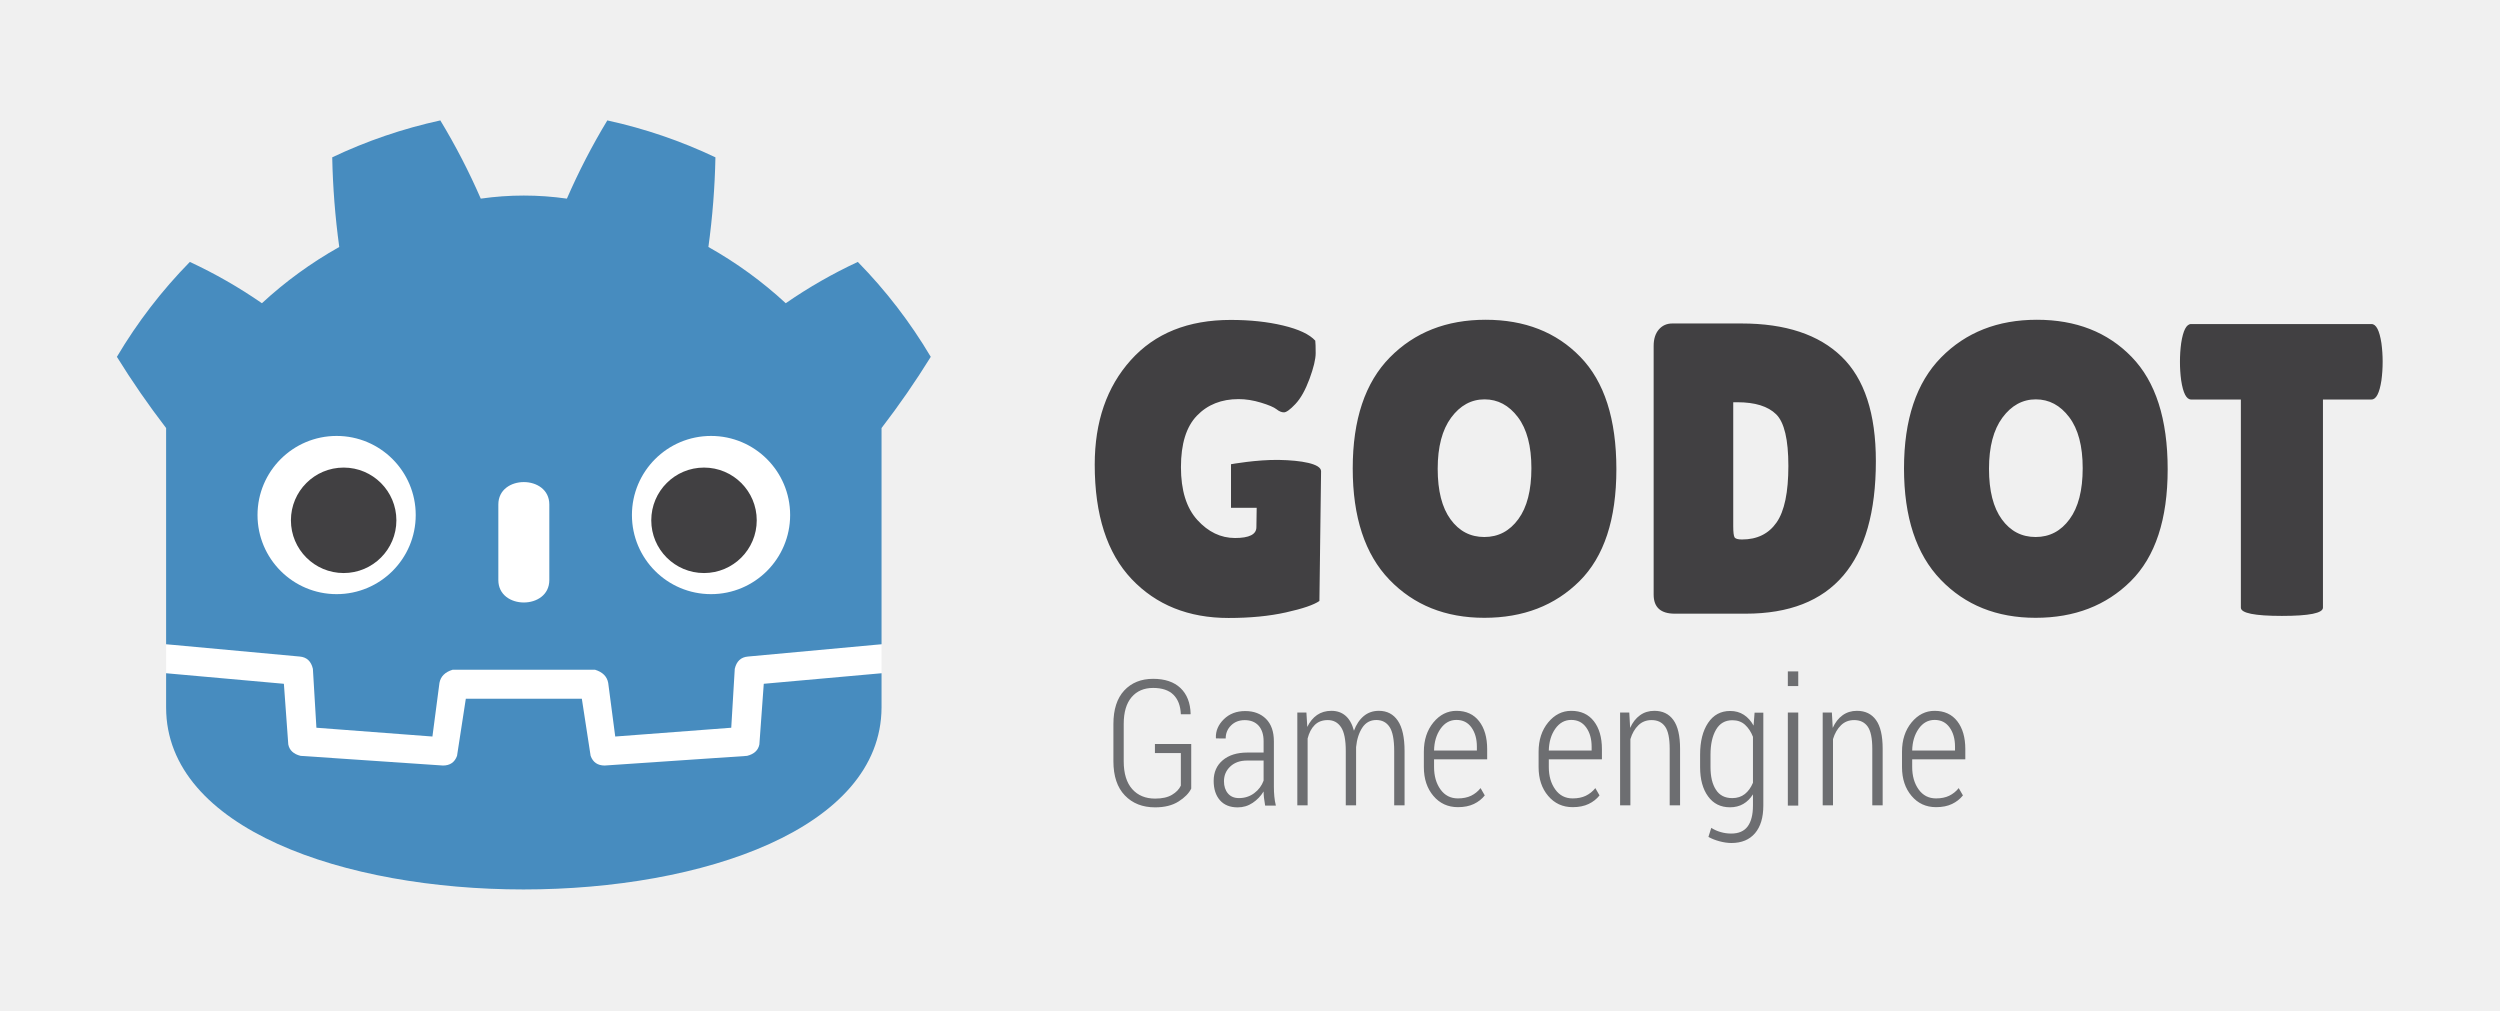
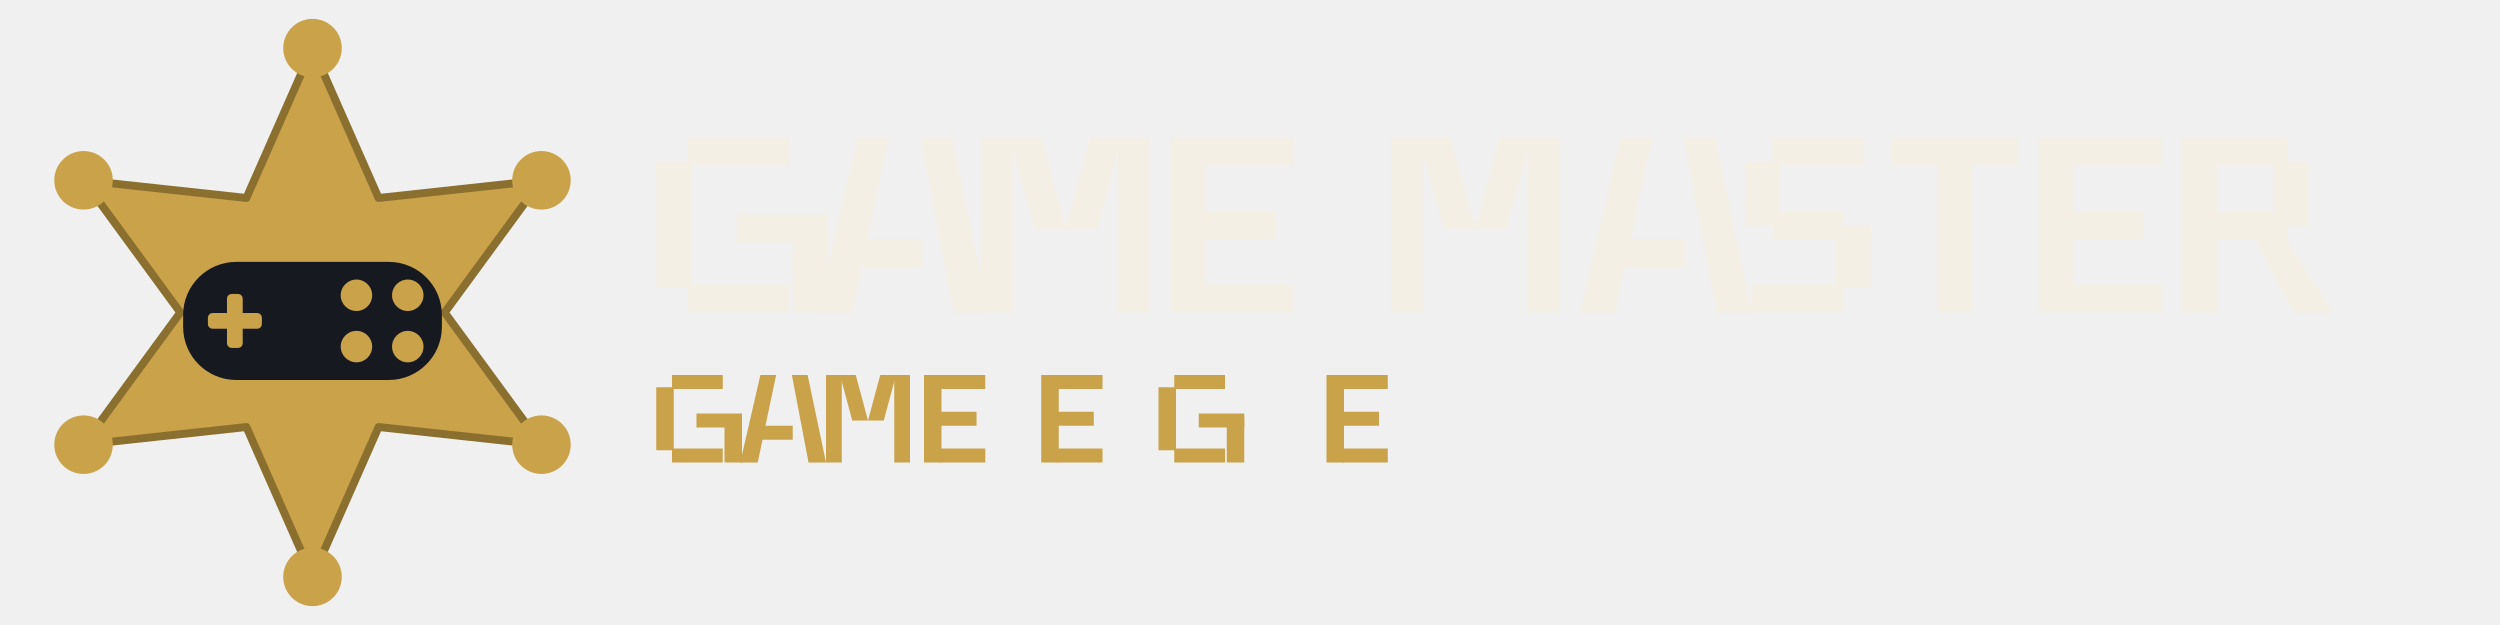
- <svg xmlns="http://www.w3.org/2000/svg" width="1024" height="414">
-   <path fill="#414042" d="M523.82 188.382c-9.142-.142-19.603 1.764-19.603 1.764v17.842h10.52l-.117 7.953c0 2.946-2.92 4.427-8.747 4.427-5.831 0-10.982-2.47-15.45-7.395-4.48-4.932-6.708-12.141-6.708-21.64 0-9.519 2.176-16.537 6.536-21.065 4.35-4.524 10.05-6.794 17.064-6.794 2.946 0 5.996.476 9.168 1.445 3.174.962 5.293 1.863 6.375 2.707 1.072.867 2.09 1.277 3.056 1.277.96 0 2.513-1.122 4.66-3.392 2.153-2.263 4.082-5.693 5.782-10.267 1.694-4.598 2.543-8.122 2.543-10.621 0-2.48-.054-4.19-.164-5.092-2.379-2.603-6.767-4.666-13.168-6.2-6.39-1.53-13.552-2.289-21.476-2.289-17.438 0-31.073 5.49-40.92 16.47-9.855 10.982-14.773 25.24-14.773 42.79 0 20.607 5.035 36.227 15.103 46.868 10.085 10.64 23.327 15.953 39.743 15.953 8.827 0 16.664-.76 23.51-2.289 6.853-1.523 11.41-3.088 13.676-4.67l.68-53.137c0-3.087-8.149-4.488-17.29-4.645m84.247-24.804c-5.431 0-9.98 2.496-13.671 7.47-3.672 4.98-5.517 11.969-5.517 20.963 0 9.013 1.754 15.914 5.27 20.722 3.508 4.823 8.117 7.225 13.835 7.225 5.715 0 10.358-2.432 13.924-7.313q5.351-7.293 5.353-20.884c0-9.054-1.846-16.023-5.524-20.89q-5.51-7.292-13.67-7.293m-.083 89.477c-15.9 0-28.868-5.203-38.89-15.61q-15.016-15.624-15.017-45.592c0-19.992 5.063-35.128 15.191-45.435 10.131-10.293 23.209-15.444 39.228-15.444 16.016 0 28.954 5.058 38.795 15.204 9.858 10.126 14.778 25.477 14.778 46.009 0 20.546-5.034 35.828-15.114 45.856-10.08 10.008-23.062 15.012-38.971 15.012m101.95-88.298v50.788c0 2.37.176 3.866.515 4.493.337.624 1.358.937 3.052.937 6.232 0 10.954-2.328 14.181-6.97 3.235-4.636 4.835-12.356 4.835-23.168 0-10.817-1.674-17.865-5-21.139-3.344-3.283-8.64-4.94-15.884-4.94zm-32.599 78.798V141.681c0-2.832.704-5.067 2.126-6.724 1.413-1.632 3.25-2.461 5.521-2.461h28.357c17.994 0 31.664 4.54 40.994 13.597 9.347 9.054 14.02 23.31 14.02 42.784 0 41.66-17.778 62.486-53.326 62.486h-29.03c-5.769 0-8.662-2.597-8.662-7.808m156.544-79.977c-5.432 0-9.994 2.496-13.678 7.47q-5.507 7.471-5.508 20.963c0 9.013 1.758 15.914 5.262 20.722 3.505 4.823 8.119 7.225 13.837 7.225 5.717 0 10.363-2.432 13.924-7.313q5.354-7.293 5.355-20.884c0-9.054-1.843-16.023-5.522-20.89-3.68-4.861-8.23-7.293-13.67-7.293m-.087 89.477q-23.86 0-38.88-15.61-15.03-15.624-15.03-45.592c0-19.992 5.065-35.128 15.191-45.435 10.139-10.293 23.209-15.444 39.233-15.444 16.02 0 28.946 5.058 38.8 15.204 9.85 10.126 14.772 25.477 14.772 46.009 0 20.546-5.037 35.828-15.115 45.856-10.076 10.008-23.07 15.012-38.971 15.012m117.69-4.17c0 2.251-5.597 3.392-16.809 3.392-11.202 0-16.815-1.141-16.815-3.392v-85.248h-20.371c-1.928 0-3.286-2.597-4.077-7.818a56 56 0 0 1-.501-7.636c0-2.592.162-5.146.501-7.636.79-5.205 2.15-7.823 4.077-7.823h73.864c1.924 0 3.277 2.617 4.078 7.823.333 2.49.505 5.043.505 7.636 0 2.608-.172 5.152-.505 7.637-.8 5.22-2.154 7.817-4.078 7.817h-19.87z" />
-   <path fill="#6d6e71" d="M487.93 322.997c-.94 1.926-2.664 3.691-5.188 5.289-2.52 1.607-5.722 2.406-9.611 2.406-5.132 0-9.259-1.617-12.394-4.887-3.122-3.243-4.686-7.92-4.686-14.022V296.57c0-5.97 1.473-10.548 4.431-13.743 2.95-3.17 6.903-4.78 11.84-4.78 4.824 0 8.564 1.27 11.212 3.781 2.639 2.519 4.025 6.038 4.146 10.532l-.066.2h-3.94c-.14-3.443-1.14-6.101-3.022-7.979-1.871-1.861-4.655-2.803-8.33-2.803-3.72 0-6.668 1.259-8.823 3.785-2.15 2.518-3.224 6.17-3.224 10.968v15.301q.001 7.462 3.476 11.382c2.316 2.592 5.438 3.892 9.38 3.892 2.876 0 5.19-.51 6.92-1.554 1.738-1.028 2.942-2.285 3.624-3.775V308.45h-10.618v-3.704h14.873zm19.557 3.902c2.336 0 4.416-.661 6.232-2.01 1.82-1.353 3.096-3.063 3.852-5.146v-8.224h-6.756q-4.31 0-6.896 2.442c-1.726 1.617-2.581 3.637-2.581 6.037 0 2.03.534 3.696 1.616 4.981 1.08 1.289 2.59 1.92 4.533 1.92m10.715 3.068a99 99 0 0 1-.48-3.225 22 22 0 0 1-.15-2.562 14.9 14.9 0 0 1-4.483 4.675c-1.836 1.236-3.878 1.848-6.128 1.848-3.147 0-5.567-.975-7.28-2.927-1.702-1.96-2.563-4.6-2.563-7.936 0-3.523 1.237-6.35 3.72-8.448 2.48-2.098 5.85-3.147 10.09-3.147h6.643v-4.672c0-2.686-.686-4.802-2.032-6.331-1.375-1.51-3.264-2.275-5.701-2.275-2.268 0-4.139.722-5.608 2.182-1.463 1.45-2.19 3.224-2.19 5.337l-3.944-.035-.07-.206c-.11-2.866.973-5.4 3.261-7.646 2.279-2.24 5.203-3.352 8.761-3.352 3.517 0 6.347 1.069 8.509 3.2q3.224 3.227 3.226 9.21v18.645c0 1.358.064 2.677.183 3.936a25 25 0 0 0 .627 3.729zm16.905-38.108.36 5.9c1-2.112 2.339-3.739 3.998-4.896q2.498-1.711 5.874-1.711c2.296 0 4.232.668 5.794 2.02 1.562 1.347 2.714 3.387 3.446 6.127.938-2.529 2.264-4.528 3.986-5.975 1.722-1.45 3.812-2.172 6.23-2.172 3.335 0 5.923 1.35 7.755 4.05 1.841 2.705 2.759 6.856 2.759 12.464v22.207h-4.246v-22.28c0-4.663-.645-7.946-1.9-9.834-1.261-1.89-3.071-2.842-5.41-2.842-2.462 0-4.384 1.04-5.767 3.152-1.375 2.112-2.223 4.754-2.531 7.945v23.86h-4.224v-22.258c0-4.554-.639-7.812-1.945-9.759-1.299-1.946-3.107-2.912-5.427-2.912-2.218 0-4.013.677-5.358 2.02-1.353 1.349-2.315 3.195-2.899 5.538v27.369h-4.22v-38.014zm61.457 3.021q-3.966 0-6.517 3.613c-1.705 2.415-2.585 5.392-2.656 8.938h17.537v-1.626c0-3.137-.736-5.75-2.21-7.822-1.482-2.075-3.53-3.103-6.154-3.103m.598 35.735c-4.099 0-7.451-1.543-10.055-4.621q-3.895-4.61-3.896-11.793v-6.313c0-4.798 1.303-8.798 3.912-11.979 2.616-3.167 5.758-4.75 9.441-4.75 3.983 0 7.068 1.413 9.27 4.246q3.313 4.257 3.312 11.434v4.171H587.39v3.162c0 3.68.882 6.744 2.635 9.19 1.757 2.45 4.144 3.666 7.136 3.666 2.077 0 3.888-.367 5.396-1.089a11.1 11.1 0 0 0 3.877-3.132l1.728 2.99c-1.148 1.456-2.634 2.633-4.45 3.505-1.811.868-4 1.312-6.551 1.312m46.411-35.734q-3.976 0-6.528 3.613-2.54 3.62-2.652 8.938h17.54v-1.626c0-3.137-.733-5.75-2.216-7.822-1.475-2.075-3.52-3.103-6.144-3.103m.593 35.735c-4.1 0-7.446-1.543-10.045-4.621q-3.91-4.61-3.91-11.793v-6.313c0-4.798 1.309-8.798 3.913-11.979 2.623-3.167 5.766-4.75 9.45-4.75 3.975 0 7.072 1.413 9.27 4.246 2.2 2.837 3.304 6.65 3.304 11.434v4.171h-21.755v3.162q0 5.52 2.647 9.19c1.747 2.45 4.124 3.666 7.125 3.666 2.087 0 3.888-.367 5.392-1.089a11.2 11.2 0 0 0 3.894-3.132l1.717 2.99c-1.15 1.456-2.633 2.633-4.451 3.505-1.81.868-3.997 1.312-6.55 1.312m23.189-38.755.345 6.284c1.014-2.23 2.353-3.962 4.034-5.166 1.667-1.21 3.63-1.824 5.887-1.824 3.396 0 5.998 1.256 7.804 3.78 1.826 2.518 2.73 6.434 2.73 11.749v23.191h-4.249V306.72c0-4.343-.636-7.377-1.9-9.137-1.258-1.76-3.107-2.636-5.513-2.636-2.158 0-3.968.701-5.419 2.126-1.457 1.412-2.543 3.294-3.267 5.666v27.134h-4.219V291.86zm33.27 22.395c0 3.858.73 6.926 2.213 9.208 1.465 2.304 3.695 3.443 6.671 3.443 2.04 0 3.757-.544 5.167-1.657 1.405-1.113 2.514-2.662 3.336-4.627V301.79c-.79-2.025-1.874-3.66-3.244-4.92-1.368-1.24-3.102-1.863-5.186-1.863-2.97 0-5.216 1.294-6.708 3.891-1.502 2.603-2.25 5.995-2.25 10.161zm-4.262-5.195c0-5.386 1.088-9.714 3.274-12.975 2.169-3.245 5.187-4.871 9.03-4.871 2.134 0 4.007.52 5.607 1.564 1.603 1.024 2.928 2.523 3.992 4.43l.412-5.287h3.581v38.048c0 4.871-1.13 8.646-3.4 11.317-2.271 2.66-5.499 4.009-9.666 4.009-1.5 0-3.11-.235-4.832-.691-1.724-.456-3.252-1.054-4.59-1.805l1.168-3.704a14.1 14.1 0 0 0 3.831 1.716 15.2 15.2 0 0 0 4.352.616q4.536-.001 6.71-2.905c1.452-1.961 2.18-4.798 2.18-8.553v-4.597c-1.079 1.71-2.402 3.024-3.97 3.93-1.563.912-3.39 1.368-5.448 1.368-3.818 0-6.814-1.496-8.976-4.486-2.167-2.983-3.255-6.965-3.255-11.93zm40.2 20.916h-4.266V291.86h4.266zm0-48.968h-4.266v-6.005h4.266zm13.774 10.852.346 6.284c1.016-2.23 2.35-3.962 4.027-5.166 1.677-1.21 3.643-1.824 5.89-1.824 3.397 0 6.01 1.256 7.82 3.78 1.821 2.518 2.717 6.434 2.717 11.749v23.191h-4.248V306.72c0-4.343-.635-7.377-1.897-9.137-1.268-1.76-3.103-2.636-5.517-2.636-2.157 0-3.962.701-5.412 2.126-1.455 1.412-2.545 3.294-3.266 5.666v27.134h-4.224V291.86zm42.074 3.021q-3.978 0-6.518 3.613-2.547 3.62-2.66 8.938h17.54v-1.626c0-3.137-.731-5.75-2.21-7.822-1.476-2.075-3.525-3.103-6.152-3.103m.602 35.735c-4.11 0-7.456-1.543-10.048-4.621q-3.903-4.61-3.903-11.793v-6.313c0-4.798 1.302-8.798 3.91-11.979q3.924-4.75 9.439-4.75c3.978 0 7.077 1.413 9.283 4.246 2.197 2.837 3.3 6.65 3.3 11.434v4.171h-21.76v3.162c0 3.68.887 6.744 2.642 9.19 1.754 2.45 4.133 3.666 7.137 3.666 2.08 0 3.88-.367 5.382-1.089a11.16 11.16 0 0 0 3.897-3.132l1.725 2.99c-1.156 1.456-2.64 2.633-4.454 3.505-1.81.868-3.998 1.312-6.55 1.312" />
-   <g fill="#fff" transform="matrix(.36 0 0 .36 30.24 21.6)">
-     <path d="M105 673v33q407 354 814 0v-33z" />
-     <path fill="#478cbf" d="m105 673 152 14q12 1 15 14l4 67 132 10 8-61q2-11 15-15h162q13 4 15 15l8 61 132-10 4-67q3-13 15-14l152-14V427q30-39 56-81-35-59-83-108-43 20-82 47-40-37-88-64 7-51 8-102-59-28-123-42-26 43-46 89-49-7-98 0-20-46-46-89-64 14-123 42 1 51 8 102-48 27-88 64-39-27-82-47-48 49-83 108 26 42 56 81zm0 33v39c0 276 813 276 814 0v-39l-134 12-5 69q-2 10-14 13l-162 11q-12 0-16-11l-10-65H446l-10 65q-4 11-16 11l-162-11q-12-3-14-13l-5-69z" />
-     <path d="M483 600c0 34 58 34 58 0v-86c0-34-58-34-58 0z" />
-     <circle cx="725" cy="526" r="90" />
-     <circle cx="299" cy="526" r="90" />
+ <svg xmlns="http://www.w3.org/2000/svg" width="640" height="160" viewBox="0 0 640 160" role="img" aria-label="Game Master">
+   <g transform="translate(8.00 8.00) scale(2.25)">
+     <polygon points="32.00,1.92 39.52,18.97 58.05,16.96 47.04,32.00 58.05,47.04 39.52,45.03 32.00,62.08 24.48,45.03 5.95,47.04 16.96,32.00 5.95,16.96 24.48,18.97" fill="#c9a24a" stroke="#8a6f2e" stroke-width="0.90" stroke-linejoin="round" />
+     <circle cx="32.00" cy="1.92" r="3.33" fill="#c9a24a" />
+     <circle cx="58.05" cy="16.96" r="3.33" fill="#c9a24a" />
+     <circle cx="58.05" cy="47.04" r="3.33" fill="#c9a24a" />
+     <circle cx="32.00" cy="62.08" r="3.33" fill="#c9a24a" />
+     <circle cx="5.95" cy="47.04" r="3.33" fill="#c9a24a" />
+     <circle cx="5.95" cy="16.96" r="3.33" fill="#c9a24a" />
+     <rect x="17.28" y="26.24" width="29.44" height="13.44" rx="6.05" fill="#171921" />
+     <rect x="22.27" y="29.89" width="1.79" height="6.14" rx="0.54" fill="#c9a24a" />
+     <rect x="20.10" y="32.06" width="6.14" height="1.79" rx="0.54" fill="#c9a24a" />
+     <circle cx="37.00" cy="30.04" r="1.79" fill="#c9a24a" />
+     <circle cx="42.84" cy="30.04" r="1.79" fill="#c9a24a" />
+     <circle cx="37.00" cy="35.88" r="1.79" fill="#c9a24a" />
+     <circle cx="42.84" cy="35.88" r="1.79" fill="#c9a24a" />
  </g>
-   <g fill="#414042" transform="matrix(.36 0 0 .36 30.24 21.6)">
-     <circle cx="307" cy="532" r="60" />
-     <circle cx="717" cy="532" r="60" />
-   </g>
+   <rect x="176.06" y="35.20" width="25.98" height="7.17" fill="#f4efe4" />
+   <rect x="168.00" y="41.47" width="8.96" height="32.26" fill="#f4efe4" />
+   <rect x="176.06" y="72.83" width="25.98" height="7.17" fill="#f4efe4" />
+   <rect x="202.94" y="56.70" width="8.96" height="23.30" fill="#f4efe4" />
+   <rect x="188.61" y="54.91" width="23.30" height="7.17" fill="#f4efe4" />
+   <polygon points="209.22,80.00 218.18,80.00 227.58,35.20 219.52,35.20" fill="#f4efe4" />
+   <polygon points="235.65,35.20 243.71,35.20 253.12,80.00 244.16,80.00" fill="#f4efe4" />
+   <rect x="219.07" y="61.18" width="17.02" height="7.17" fill="#f4efe4" />
+   <rect x="251.33" y="35.20" width="8.06" height="44.80" fill="#f4efe4" />
+   <rect x="286.27" y="35.20" width="8.06" height="44.80" fill="#f4efe4" />
+   <polygon points="258.50,35.20 266.56,35.20 272.83,58.50 264.77,58.50" fill="#f4efe4" />
+   <polygon points="287.17,35.20 279.10,35.20 272.83,58.50 280.90,58.50" fill="#f4efe4" />
+   <rect x="299.71" y="35.20" width="8.96" height="44.80" fill="#f4efe4" />
+   <rect x="307.78" y="35.20" width="23.30" height="7.17" fill="#f4efe4" />
+   <rect x="307.78" y="54.02" width="18.82" height="7.17" fill="#f4efe4" />
+   <rect x="307.78" y="72.83" width="23.30" height="7.17" fill="#f4efe4" />
+   <rect x="356.16" y="35.20" width="8.06" height="44.80" fill="#f4efe4" />
+   <rect x="391.10" y="35.20" width="8.06" height="44.80" fill="#f4efe4" />
+   <polygon points="363.33,35.20 371.39,35.20 377.66,58.50 369.60,58.50" fill="#f4efe4" />
+   <polygon points="392.00,35.20 383.94,35.20 377.66,58.50 385.73,58.50" fill="#f4efe4" />
+   <polygon points="404.54,80.00 413.50,80.00 422.91,35.20 414.85,35.20" fill="#f4efe4" />
+   <polygon points="430.98,35.20 439.04,35.20 448.45,80.00 439.49,80.00" fill="#f4efe4" />
+   <rect x="414.40" y="61.18" width="17.02" height="7.17" fill="#f4efe4" />
+   <rect x="453.82" y="35.20" width="23.30" height="7.17" fill="#f4efe4" />
+   <rect x="446.66" y="41.47" width="8.96" height="16.13" fill="#f4efe4" />
+   <rect x="453.82" y="54.02" width="17.92" height="7.17" fill="#f4efe4" />
+   <rect x="469.95" y="57.60" width="8.96" height="16.13" fill="#f4efe4" />
+   <rect x="448.45" y="72.83" width="23.30" height="7.17" fill="#f4efe4" />
+   <rect x="484.29" y="35.20" width="32.26" height="7.17" fill="#f4efe4" />
+   <rect x="495.94" y="41.47" width="8.96" height="38.53" fill="#f4efe4" />
+   <rect x="521.92" y="35.20" width="8.96" height="44.80" fill="#f4efe4" />
+   <rect x="529.98" y="35.20" width="23.30" height="7.17" fill="#f4efe4" />
+   <rect x="529.98" y="54.02" width="18.82" height="7.17" fill="#f4efe4" />
+   <rect x="529.98" y="72.83" width="23.30" height="7.17" fill="#f4efe4" />
+   <rect x="558.66" y="35.20" width="8.96" height="44.80" fill="#f4efe4" />
+   <rect x="566.72" y="35.20" width="18.82" height="7.17" fill="#f4efe4" />
+   <rect x="581.95" y="41.47" width="8.96" height="16.13" fill="#f4efe4" />
+   <rect x="566.72" y="54.02" width="18.82" height="7.17" fill="#f4efe4" />
+   <polygon points="576.58,60.29 584.64,60.29 597.18,80.00 587.33,80.00" fill="#f4efe4" />
+   <rect x="172.03" y="96.00" width="12.99" height="3.58" fill="#c9a24a" />
+   <rect x="168.00" y="99.14" width="4.48" height="16.13" fill="#c9a24a" />
+   <rect x="172.03" y="114.82" width="12.99" height="3.58" fill="#c9a24a" />
+   <rect x="185.47" y="106.75" width="4.48" height="11.65" fill="#c9a24a" />
+   <rect x="178.30" y="105.86" width="11.65" height="3.58" fill="#c9a24a" />
+   <polygon points="189.50,118.40 193.98,118.40 198.69,96.00 194.66,96.00" fill="#c9a24a" />
+   <polygon points="202.72,96.00 206.75,96.00 211.46,118.40 206.98,118.40" fill="#c9a24a" />
+   <rect x="194.43" y="108.99" width="8.51" height="3.58" fill="#c9a24a" />
+   <rect x="211.46" y="96.00" width="4.03" height="22.40" fill="#c9a24a" />
+   <rect x="228.93" y="96.00" width="4.03" height="22.40" fill="#c9a24a" />
+   <polygon points="215.04,96.00 219.07,96.00 222.21,107.65 218.18,107.65" fill="#c9a24a" />
+   <polygon points="229.38,96.00 225.34,96.00 222.21,107.65 226.24,107.65" fill="#c9a24a" />
+   <rect x="236.54" y="96.00" width="4.48" height="22.40" fill="#c9a24a" />
+   <rect x="240.58" y="96.00" width="11.65" height="3.58" fill="#c9a24a" />
+   <rect x="240.58" y="105.41" width="9.41" height="3.58" fill="#c9a24a" />
+   <rect x="240.58" y="114.82" width="11.65" height="3.58" fill="#c9a24a" />
+   <rect x="266.56" y="96.00" width="4.48" height="22.40" fill="#c9a24a" />
+   <rect x="270.59" y="96.00" width="11.65" height="3.58" fill="#c9a24a" />
+   <rect x="270.59" y="105.41" width="9.41" height="3.58" fill="#c9a24a" />
+   <rect x="270.59" y="114.82" width="11.65" height="3.58" fill="#c9a24a" />
+   <rect x="300.61" y="96.00" width="12.99" height="3.58" fill="#c9a24a" />
+   <rect x="296.58" y="99.14" width="4.48" height="16.13" fill="#c9a24a" />
+   <rect x="300.61" y="114.82" width="12.99" height="3.58" fill="#c9a24a" />
+   <rect x="314.05" y="106.75" width="4.48" height="11.65" fill="#c9a24a" />
+   <rect x="306.88" y="105.86" width="11.65" height="3.58" fill="#c9a24a" />
+   <rect x="339.58" y="96.00" width="4.48" height="22.40" fill="#c9a24a" />
+   <rect x="343.62" y="96.00" width="11.65" height="3.58" fill="#c9a24a" />
+   <rect x="343.62" y="105.41" width="9.41" height="3.58" fill="#c9a24a" />
+   <rect x="343.62" y="114.82" width="11.65" height="3.58" fill="#c9a24a" />
</svg>
